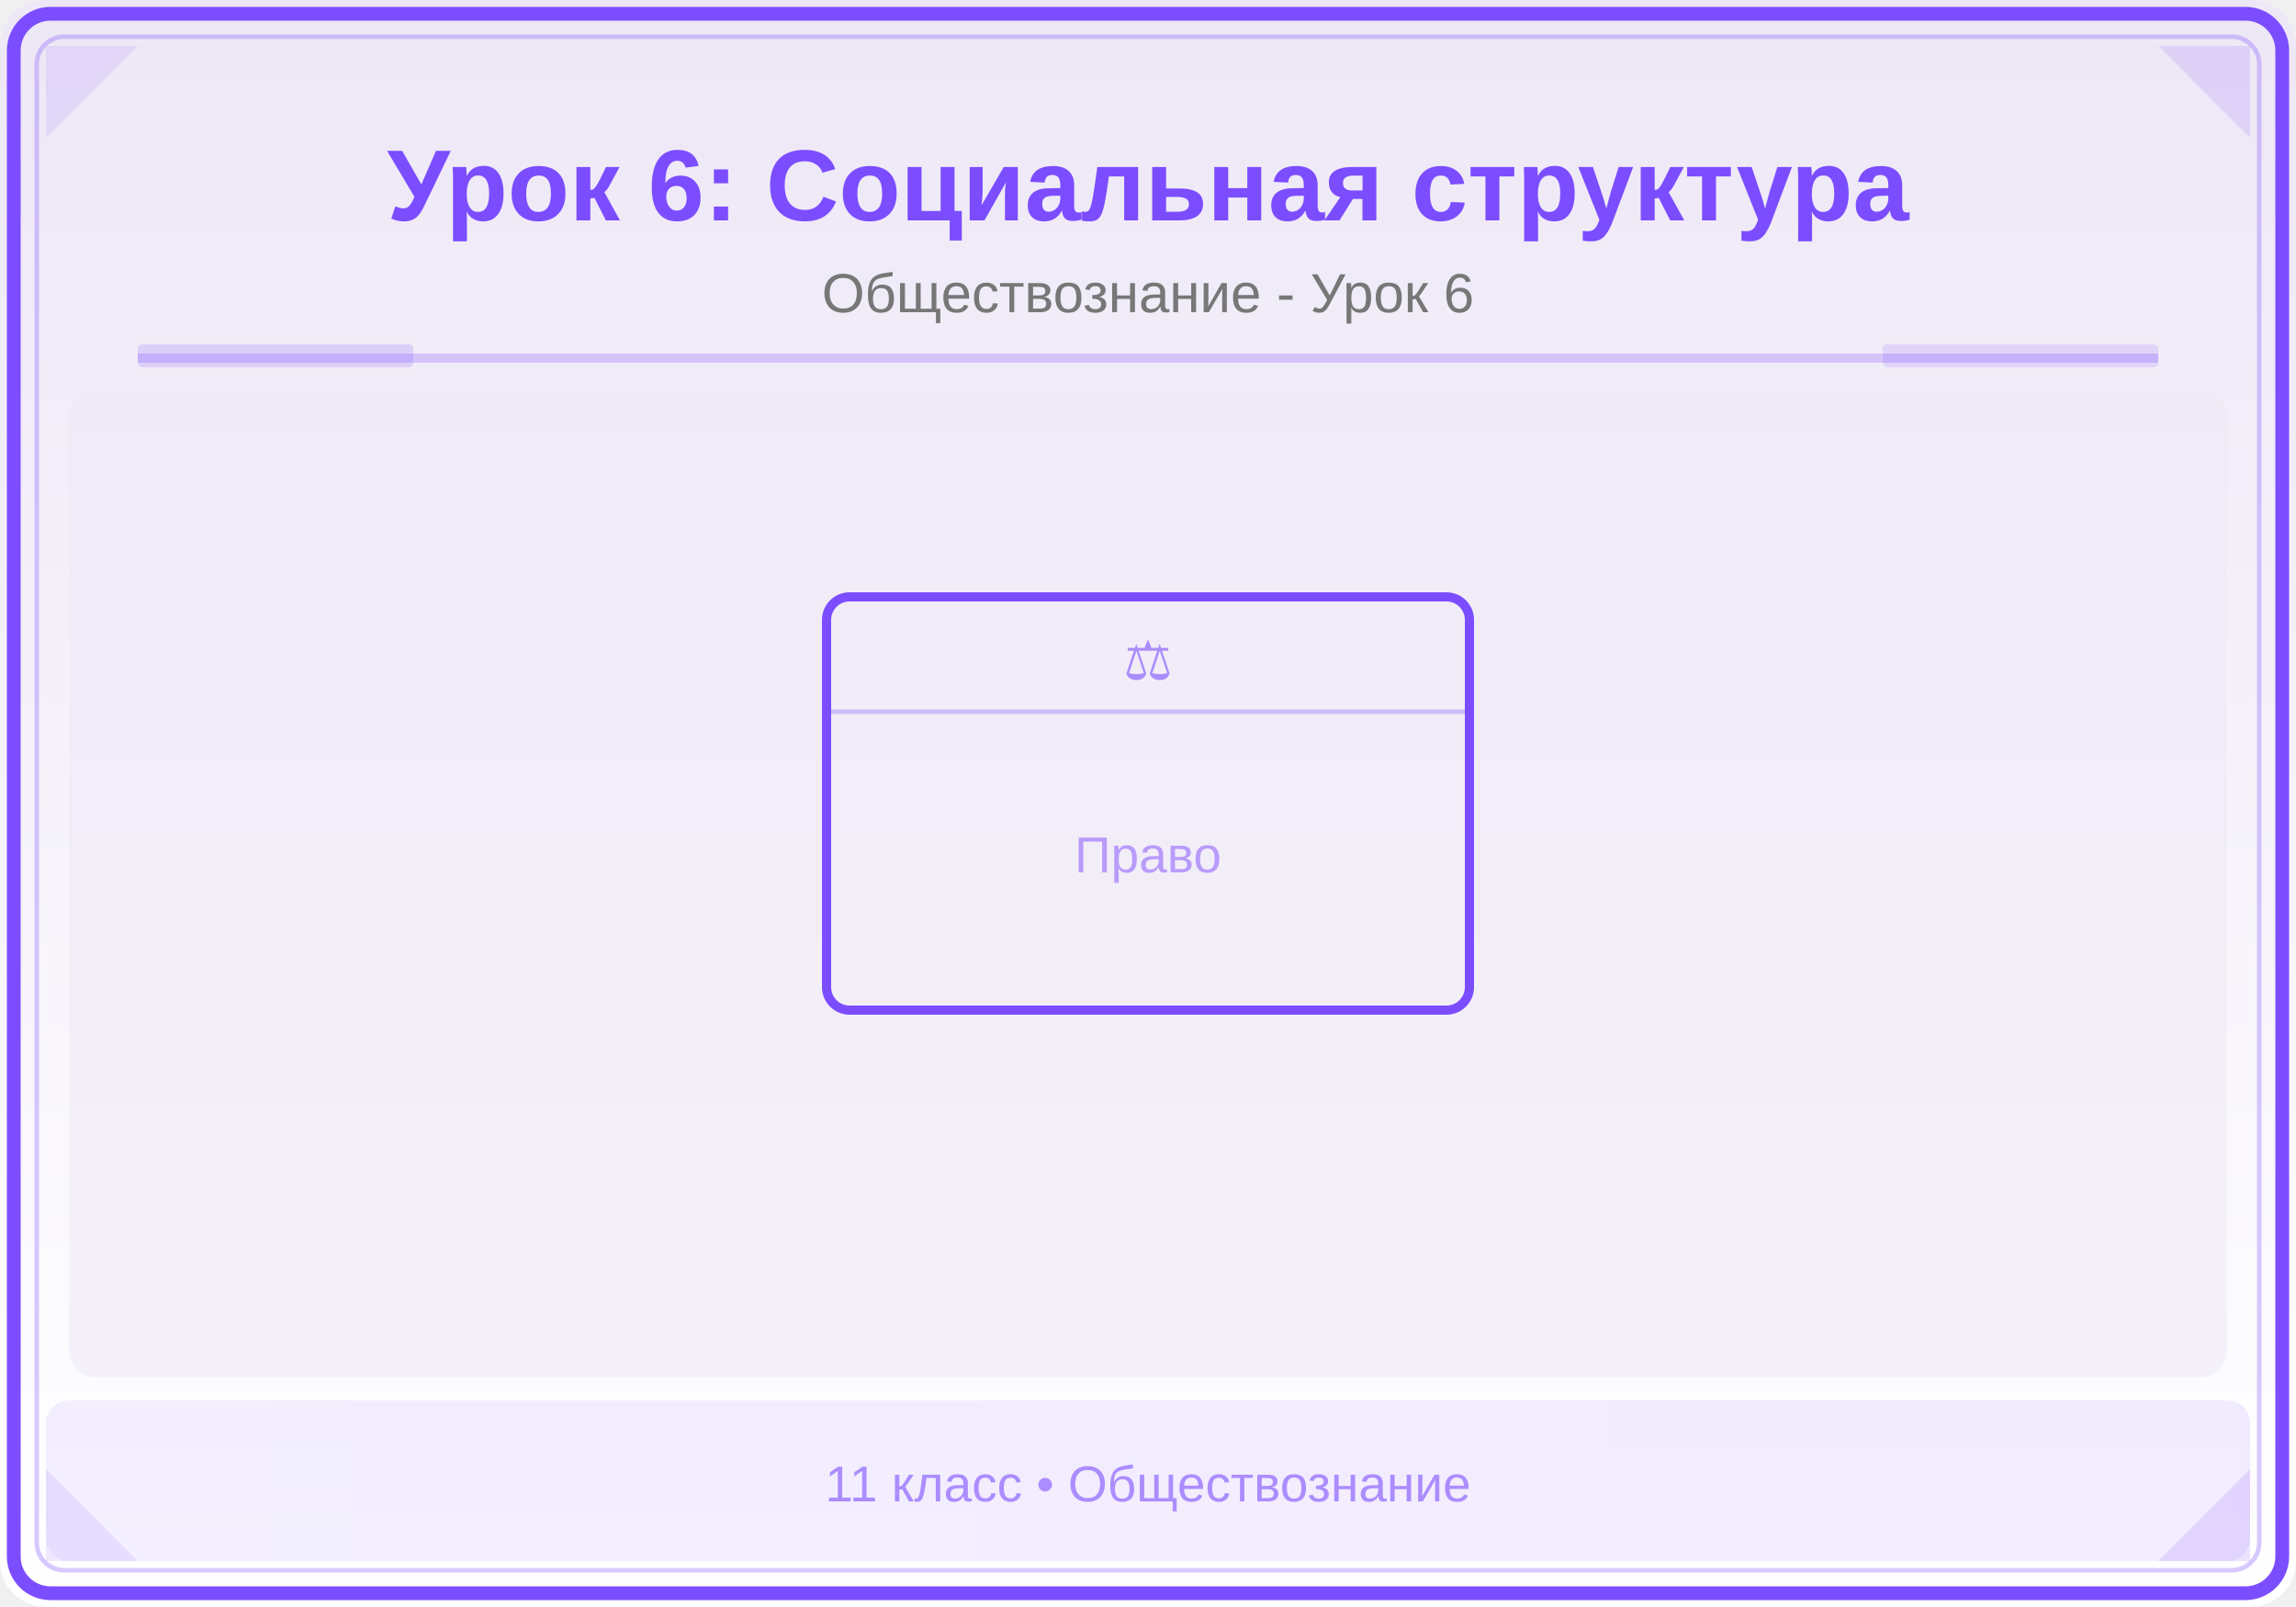
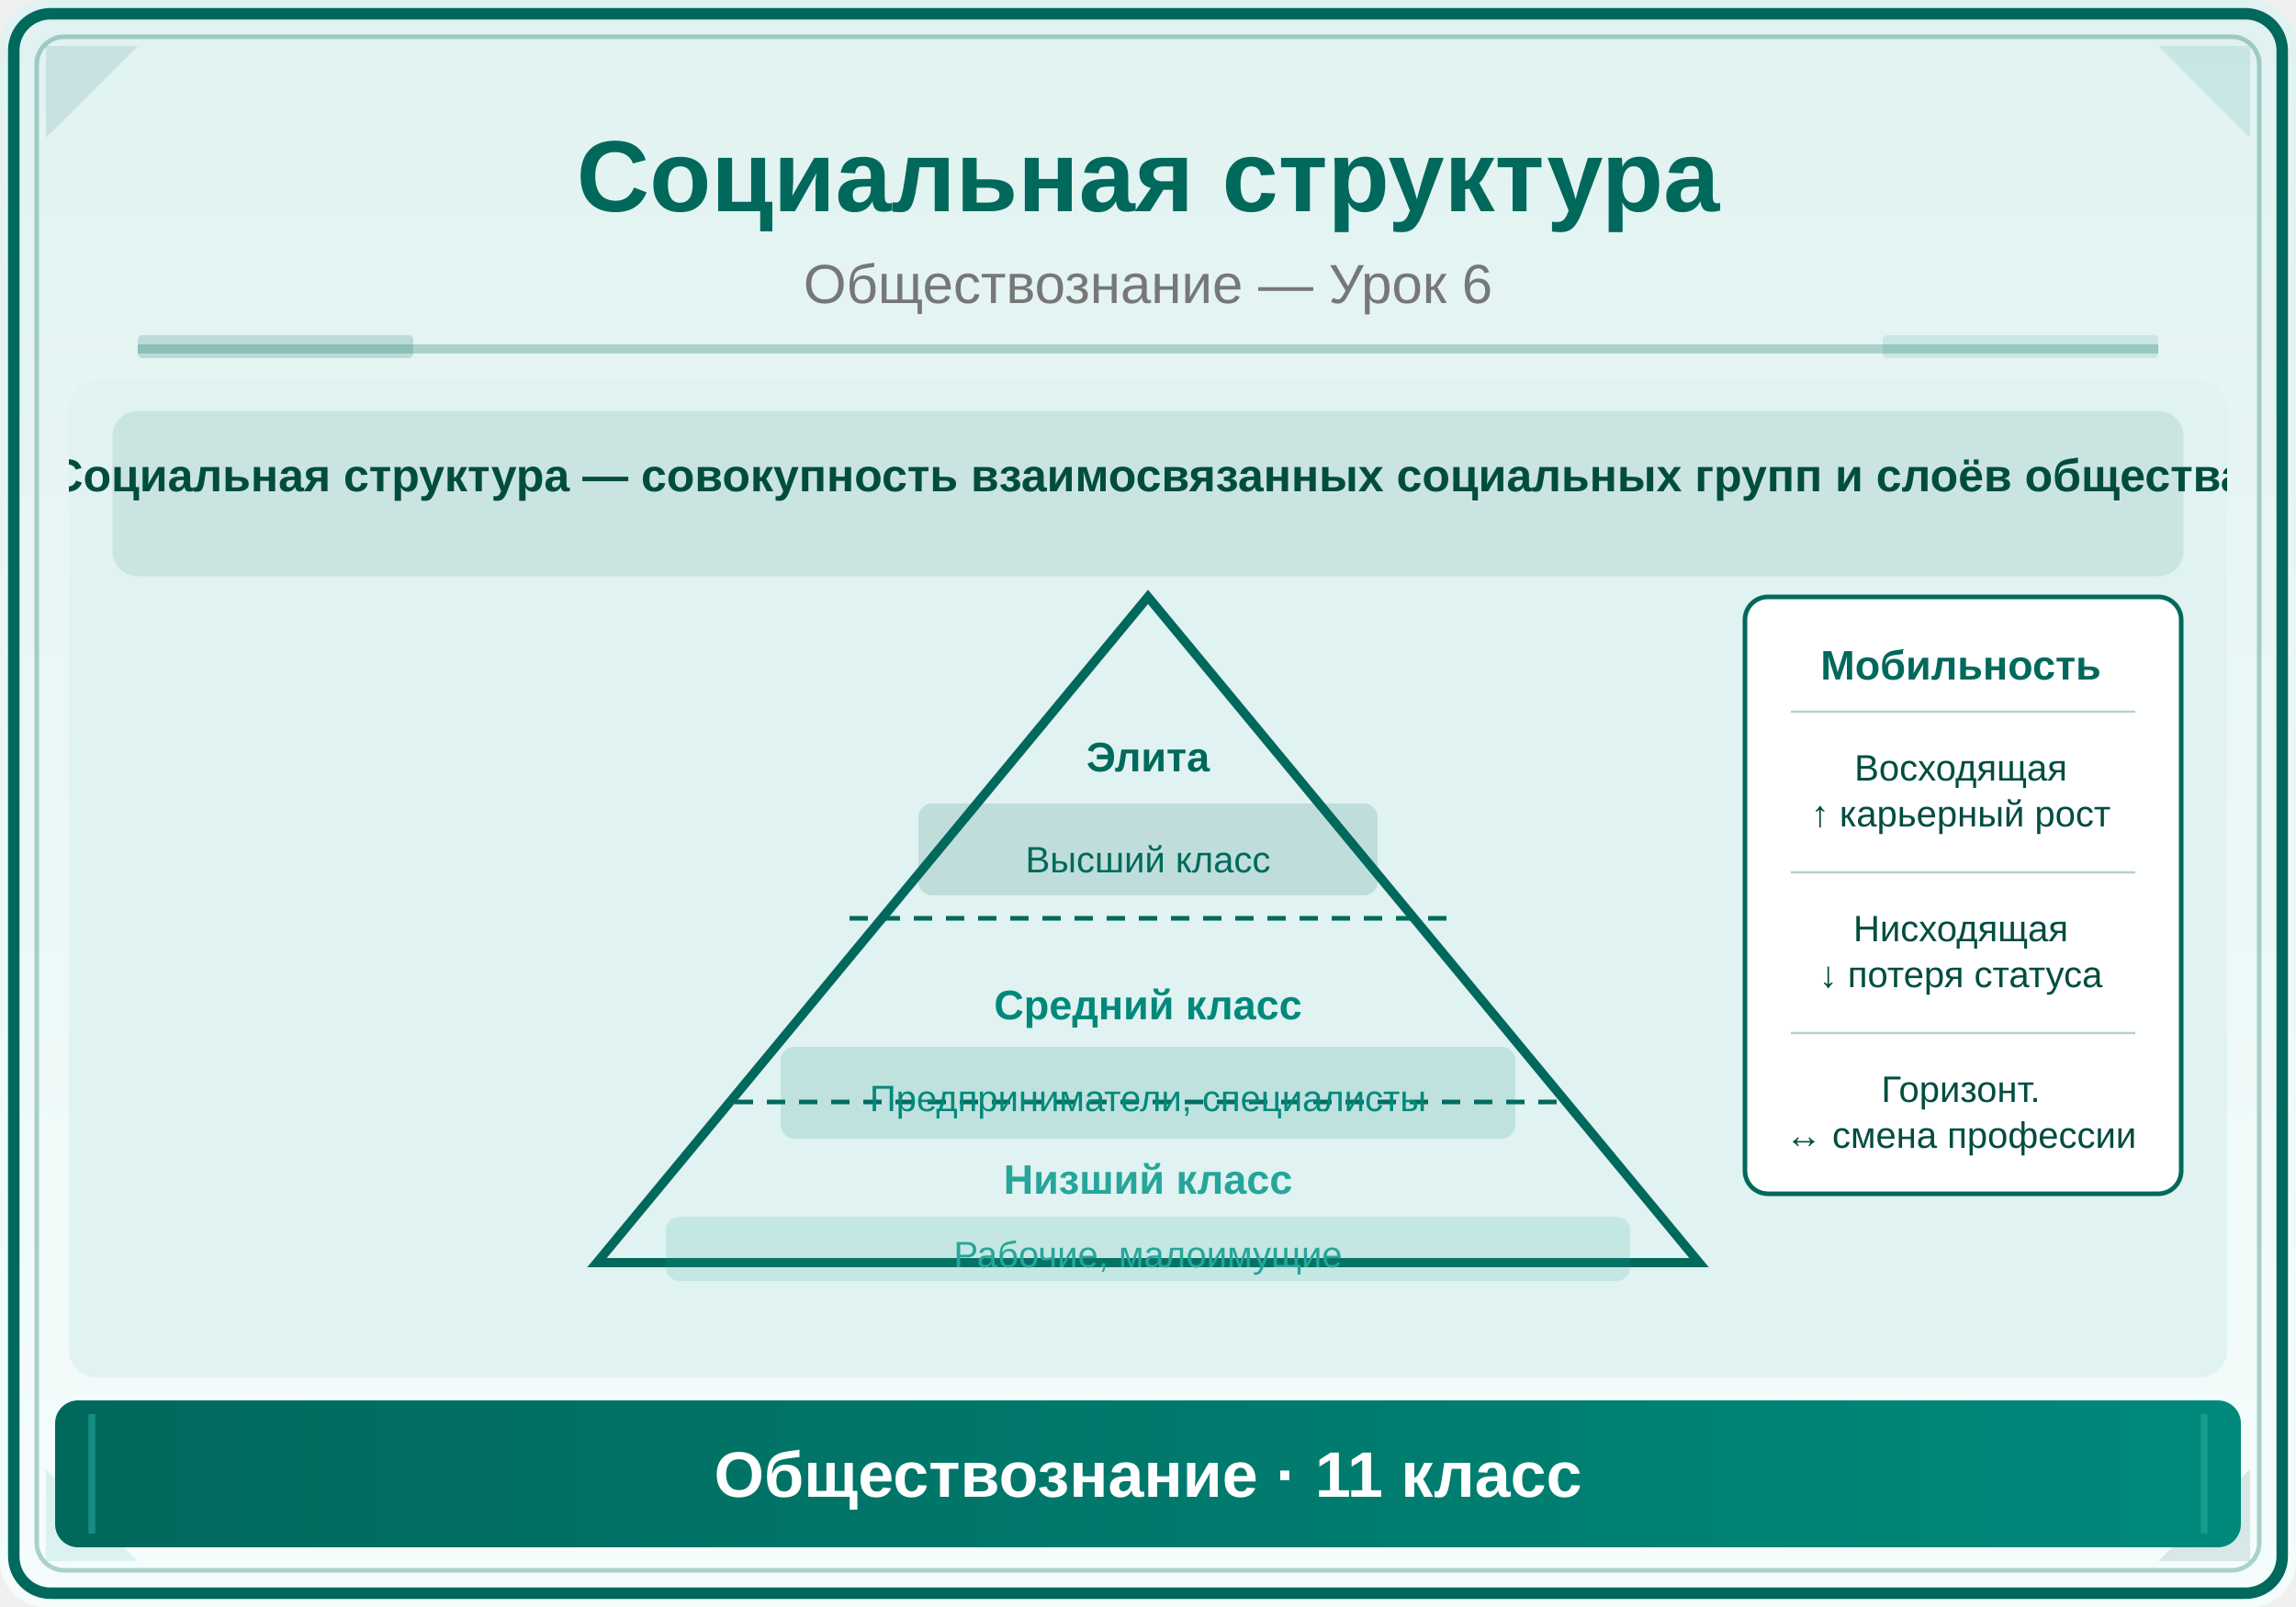
<svg xmlns="http://www.w3.org/2000/svg" viewBox="0 0 500 350">
  <defs>
    <linearGradient id="bg" x1="0" y1="0" x2="0" y2="1">
-       <stop offset="0%" stop-color="#EDE7F6" />
-       <stop offset="100%" stop-color="#FFFFFF" />
+       <stop offset="0%" stop-color="#E0F2F1" />
+       <stop offset="100%" stop-color="#F5FDFC" />
    </linearGradient>
    <linearGradient id="panel" x1="0" y1="0" x2="1" y2="0">
-       <stop offset="0%" stop-color="#7C4DFF" />
-       <stop offset="100%" stop-color="#651FFF" />
+       <stop offset="0%" stop-color="#00695C" />
+       <stop offset="100%" stop-color="#00897B" />
    </linearGradient>
  </defs>
  <rect width="500" height="350" fill="url(#bg)" rx="10" />
-   <rect x="3" y="3" width="494" height="344" rx="8" fill="none" stroke="#7C4DFF" stroke-width="3" />
-   <rect x="8" y="8" width="484" height="334" rx="6" fill="none" stroke="#7C4DFF" stroke-width="1" opacity="0.3" />
-   <polygon points="10,10 30,10 10,30" fill="#7C4DFF" opacity="0.12" />
-   <polygon points="490,10 470,10 490,30" fill="#651FFF" opacity="0.12" />
-   <polygon points="10,340 30,340 10,320" fill="#7C4DFF" opacity="0.12" />
-   <polygon points="490,340 470,340 490,320" fill="#651FFF" opacity="0.12" />
-   <text x="250" y="48" font-family="Arial,sans-serif" font-size="22" font-weight="bold" fill="#7C4DFF" text-anchor="middle">Урок 6: Социальная структура</text>
-   <text x="250" y="68" font-family="Arial,sans-serif" font-size="12" fill="#777" text-anchor="middle">Обществознание - Урок 6</text>
-   <line x1="30" y1="78" x2="470" y2="78" stroke="#7C4DFF" stroke-width="2" opacity="0.25" />
-   <rect x="30" y="75" width="60" height="5" fill="#7C4DFF" opacity="0.18" rx="1" />
-   <rect x="410" y="75" width="60" height="5" fill="#651FFF" opacity="0.12" rx="1" />
+   <rect x="3" y="3" width="494" height="344" rx="8" fill="none" stroke="#00695C" stroke-width="2.5" />
+   <rect x="8" y="8" width="484" height="334" rx="6" fill="none" stroke="#00695C" stroke-width="1" opacity="0.3" />
+   <polygon points="10,10 30,10 10,30" fill="#00695C" opacity="0.12" />
+   <polygon points="490,10 470,10 490,30" fill="#00897B" opacity="0.12" />
+   <polygon points="10,340 30,340 10,320" fill="#26A69A" opacity="0.12" />
+   <polygon points="490,340 470,340 490,320" fill="#004D40" opacity="0.12" />
+   <text x="250" y="46" font-family="Arial,sans-serif" font-size="22" font-weight="bold" fill="#00695C" text-anchor="middle">Социальная структура</text>
+   <text x="250" y="66" font-family="Arial,sans-serif" font-size="12" fill="#777" text-anchor="middle">Обществознание — Урок 6</text>
+   <line x1="30" y1="76" x2="470" y2="76" stroke="#00695C" stroke-width="2" opacity="0.25" />
+   <rect x="30" y="73" width="60" height="5" fill="#00695C" opacity="0.18" rx="1" />
+   <rect x="410" y="73" width="60" height="5" fill="#00897B" opacity="0.12" rx="1" />
  <clipPath id="ill">
-     <rect x="15" y="85" width="470" height="215" rx="6" />
+     <rect x="15" y="83" width="470" height="217" rx="6" />
  </clipPath>
  <g clip-path="url(#ill)">
-     <rect x="15" y="85" width="470" height="215" fill="#EDE7F6" opacity="0.5" />
-     <rect x="180" y="130" width="140" height="90" fill="none" stroke="#7C4DFF" stroke-width="2" rx="5" />
-     <line x1="180" y1="155" x2="320" y2="155" stroke="#7C4DFF" stroke-width="1" opacity="0.3" />
-     <text x="250" y="148" font-family="Arial,sans-serif" font-size="12" fill="#7C4DFF" text-anchor="middle" opacity="0.6">⚖</text>
-     <text x="250" y="190" font-family="Arial,sans-serif" font-size="11" fill="#651FFF" text-anchor="middle" opacity="0.4">Право</text>
+     <rect x="15" y="83" width="470" height="217" fill="#E0F2F1" />
+     <rect x="25" y="90" width="450" height="35" rx="5" fill="#00695C" opacity="0.1" stroke="#00695C" stroke-width="1" />
+     <text x="250" y="107" font-family="Arial,sans-serif" font-size="10" fill="#004D40" text-anchor="middle" font-weight="bold">Социальная структура — совокупность взаимосвязанных социальных групп и слоёв общества</text>
+     <polygon points="250,130 370,275 130,275" fill="none" stroke="#00695C" stroke-width="2" />
+     <line x1="185" y1="200" x2="315" y2="200" stroke="#00695C" stroke-width="1" stroke-dasharray="4,3" />
+     <line x1="160" y1="240" x2="340" y2="240" stroke="#00695C" stroke-width="1" stroke-dasharray="4,3" />
+     <text x="250" y="168" font-family="Arial,sans-serif" font-size="9" fill="#00695C" text-anchor="middle" font-weight="bold">Элита</text>
+     <rect x="200" y="175" width="100" height="20" rx="3" fill="#00695C" opacity="0.15" />
+     <text x="250" y="190" font-family="Arial,sans-serif" font-size="8" fill="#00695C" text-anchor="middle">Высший класс</text>
+     <text x="250" y="222" font-family="Arial,sans-serif" font-size="9" fill="#00897B" text-anchor="middle" font-weight="bold">Средний класс</text>
+     <rect x="170" y="228" width="160" height="20" rx="3" fill="#00897B" opacity="0.15" />
+     <text x="250" y="242" font-family="Arial,sans-serif" font-size="8" fill="#00897B" text-anchor="middle">Предприниматели, специалисты</text>
+     <text x="250" y="260" font-family="Arial,sans-serif" font-size="9" fill="#26A69A" text-anchor="middle" font-weight="bold">Низший класс</text>
+     <rect x="145" y="265" width="210" height="14" rx="3" fill="#26A69A" opacity="0.15" />
+     <text x="250" y="276" font-family="Arial,sans-serif" font-size="8" fill="#26A69A" text-anchor="middle">Рабочие, малоимущие</text>
+     <rect x="380" y="130" width="95" height="130" rx="5" fill="white" stroke="#00695C" stroke-width="1" />
+     <text x="427" y="148" font-family="Arial,sans-serif" font-size="9" fill="#00695C" text-anchor="middle" font-weight="bold">Мобильность</text>
+     <line x1="390" y1="155" x2="465" y2="155" stroke="#00695C" stroke-width="0.5" opacity="0.3" />
+     <text x="427" y="170" font-family="Arial,sans-serif" font-size="8" fill="#004D40" text-anchor="middle">Восходящая</text>
+     <text x="427" y="180" font-family="Arial,sans-serif" font-size="8" fill="#004D40" text-anchor="middle">↑ карьерный рост</text>
+     <line x1="390" y1="190" x2="465" y2="190" stroke="#00695C" stroke-width="0.5" opacity="0.3" />
+     <text x="427" y="205" font-family="Arial,sans-serif" font-size="8" fill="#004D40" text-anchor="middle">Нисходящая</text>
+     <text x="427" y="215" font-family="Arial,sans-serif" font-size="8" fill="#004D40" text-anchor="middle">↓ потеря статуса</text>
+     <line x1="390" y1="225" x2="465" y2="225" stroke="#00695C" stroke-width="0.5" opacity="0.3" />
+     <text x="427" y="240" font-family="Arial,sans-serif" font-size="8" fill="#004D40" text-anchor="middle">Горизонт.</text>
+     <text x="427" y="250" font-family="Arial,sans-serif" font-size="8" fill="#004D40" text-anchor="middle">↔ смена профессии</text>
  </g>
-   <rect x="10" y="305" width="480" height="35" fill="url(#panel)" opacity="0.08" rx="5" />
-   <text x="250" y="327" font-family="Arial,sans-serif" font-size="11" fill="#7C4DFF" text-anchor="middle" opacity="0.6">11 класс • Обществознание</text>
+   <rect x="12" y="305" width="476" height="32" rx="5" fill="url(#panel)" />
+   <line x1="20" y1="308" x2="20" y2="334" stroke="#26A69A" stroke-width="1.5" opacity="0.6" />
+   <line x1="480" y1="308" x2="480" y2="334" stroke="#26A69A" stroke-width="1.5" opacity="0.6" />
+   <text x="250" y="326" font-family="Arial,sans-serif" font-size="14" text-anchor="middle" fill="white" font-weight="bold">Обществознание · 11 класс</text>
</svg>
